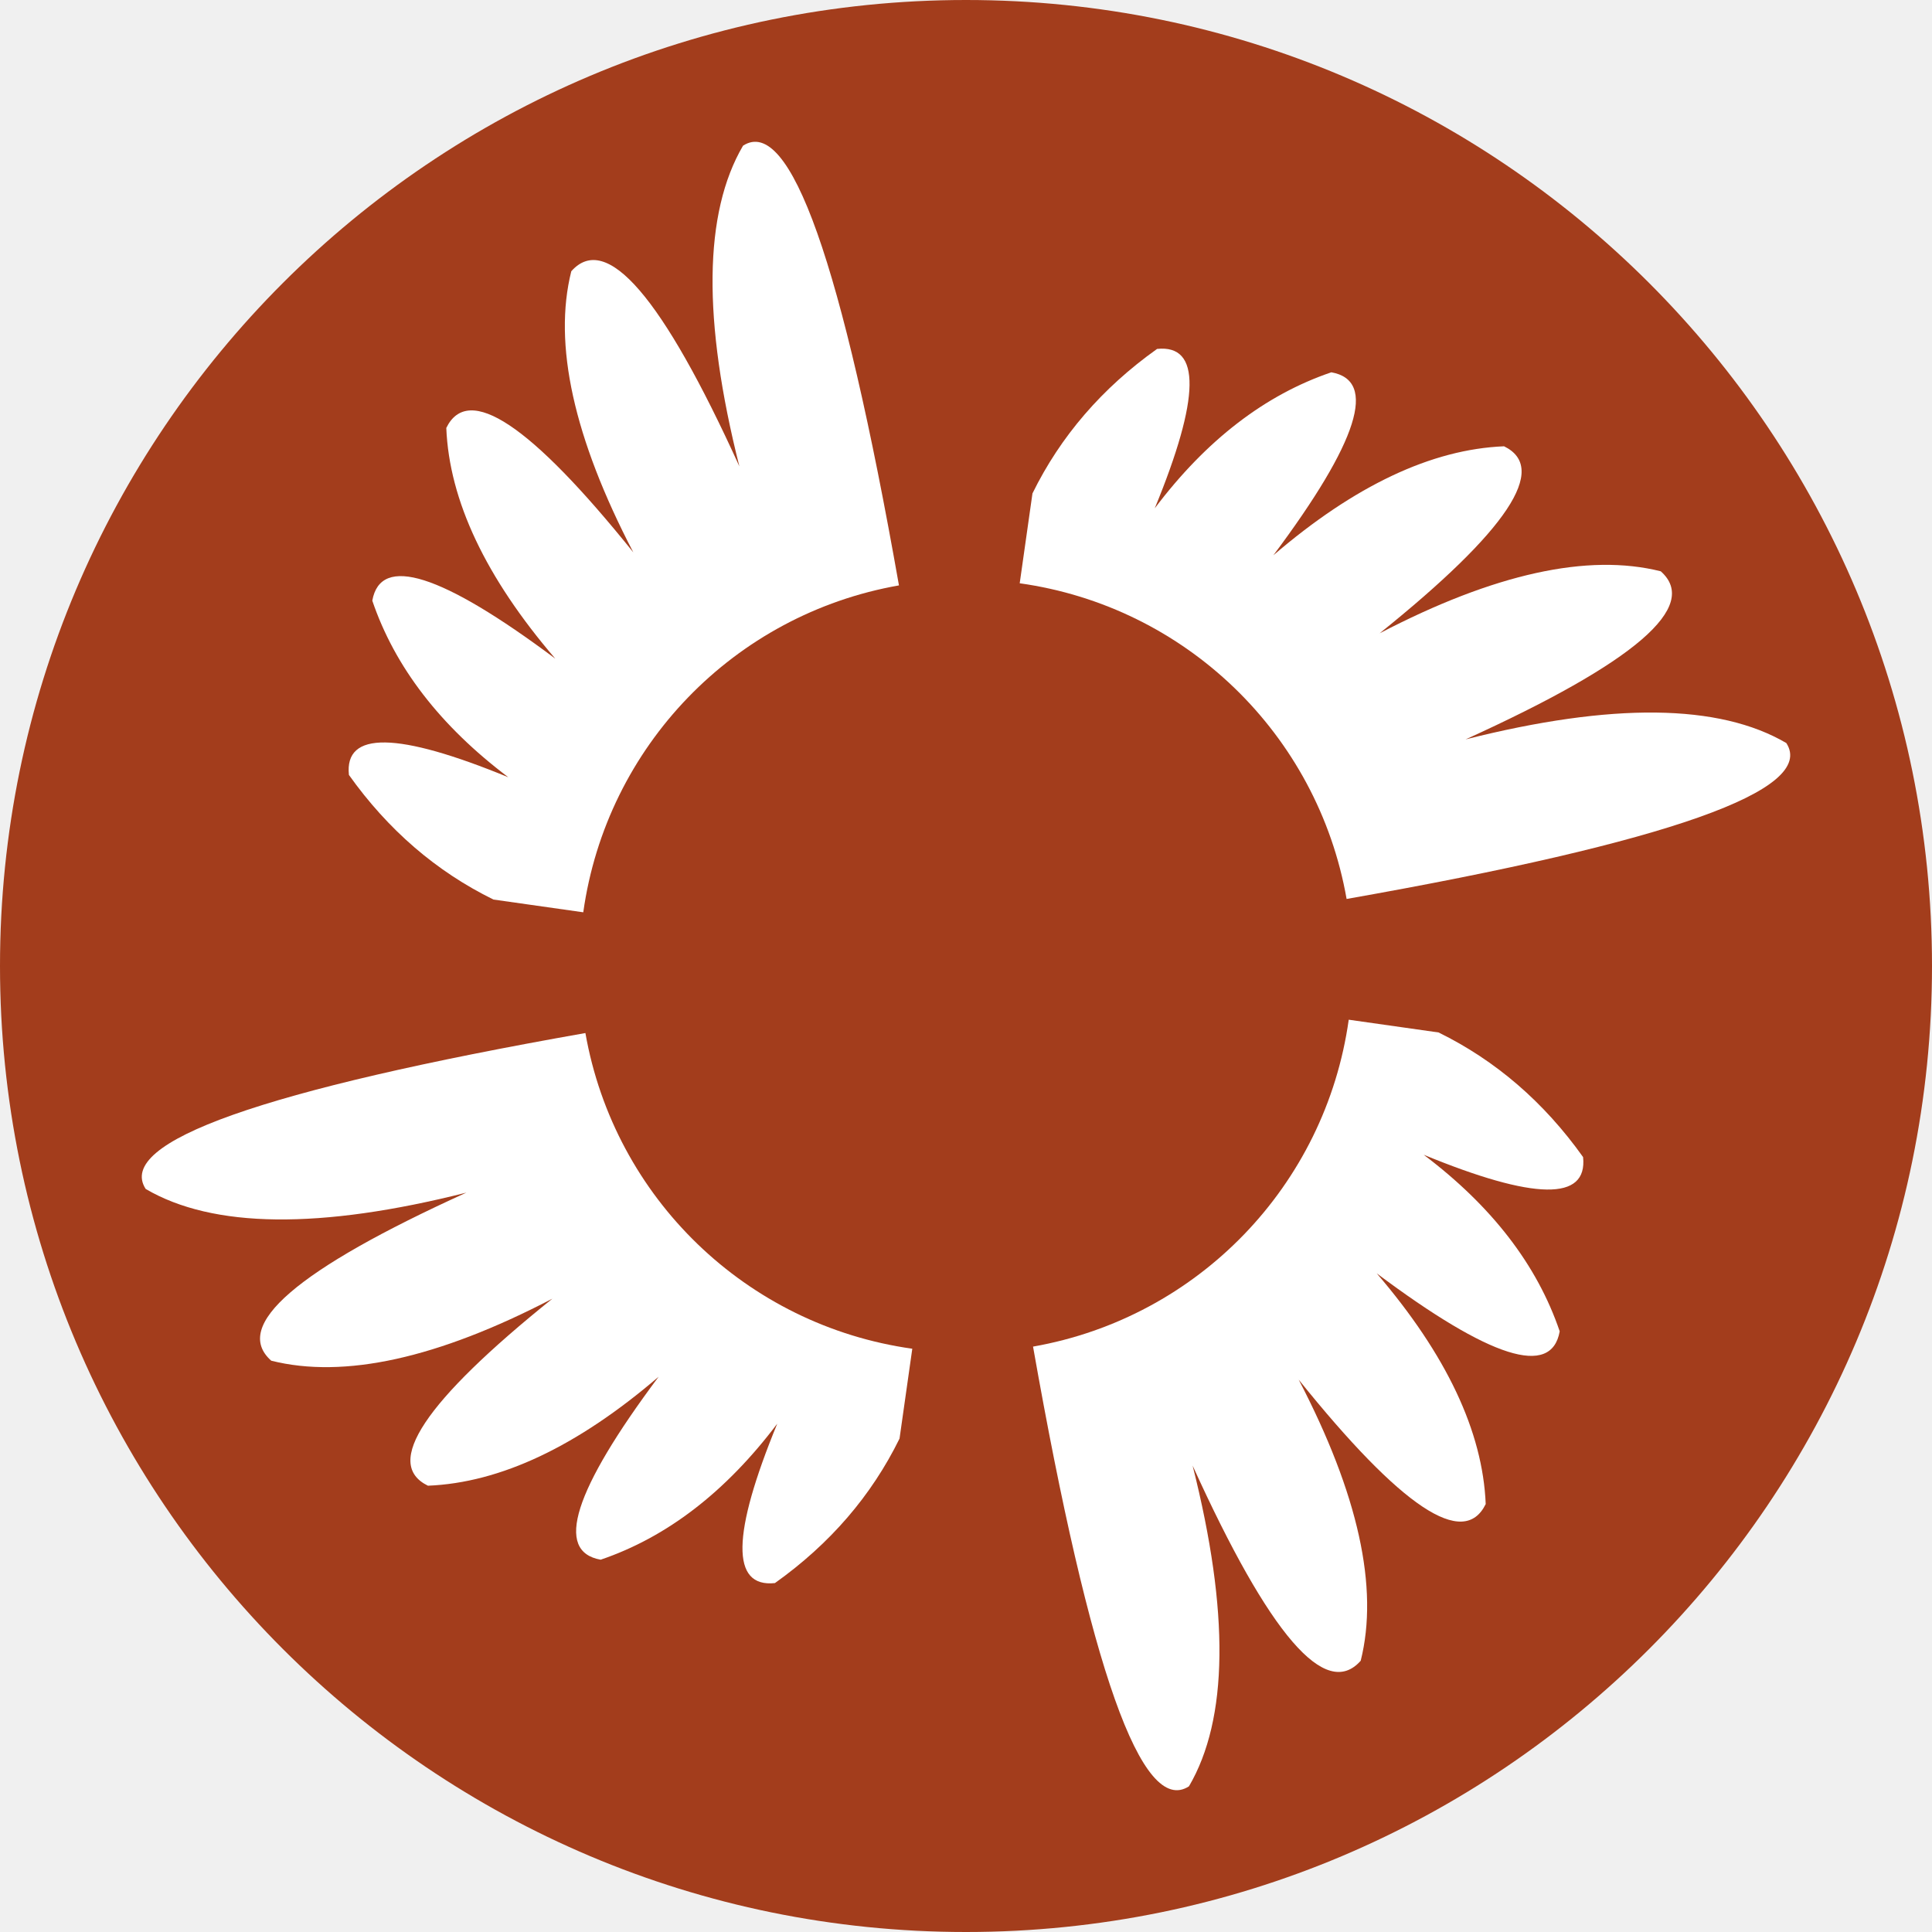
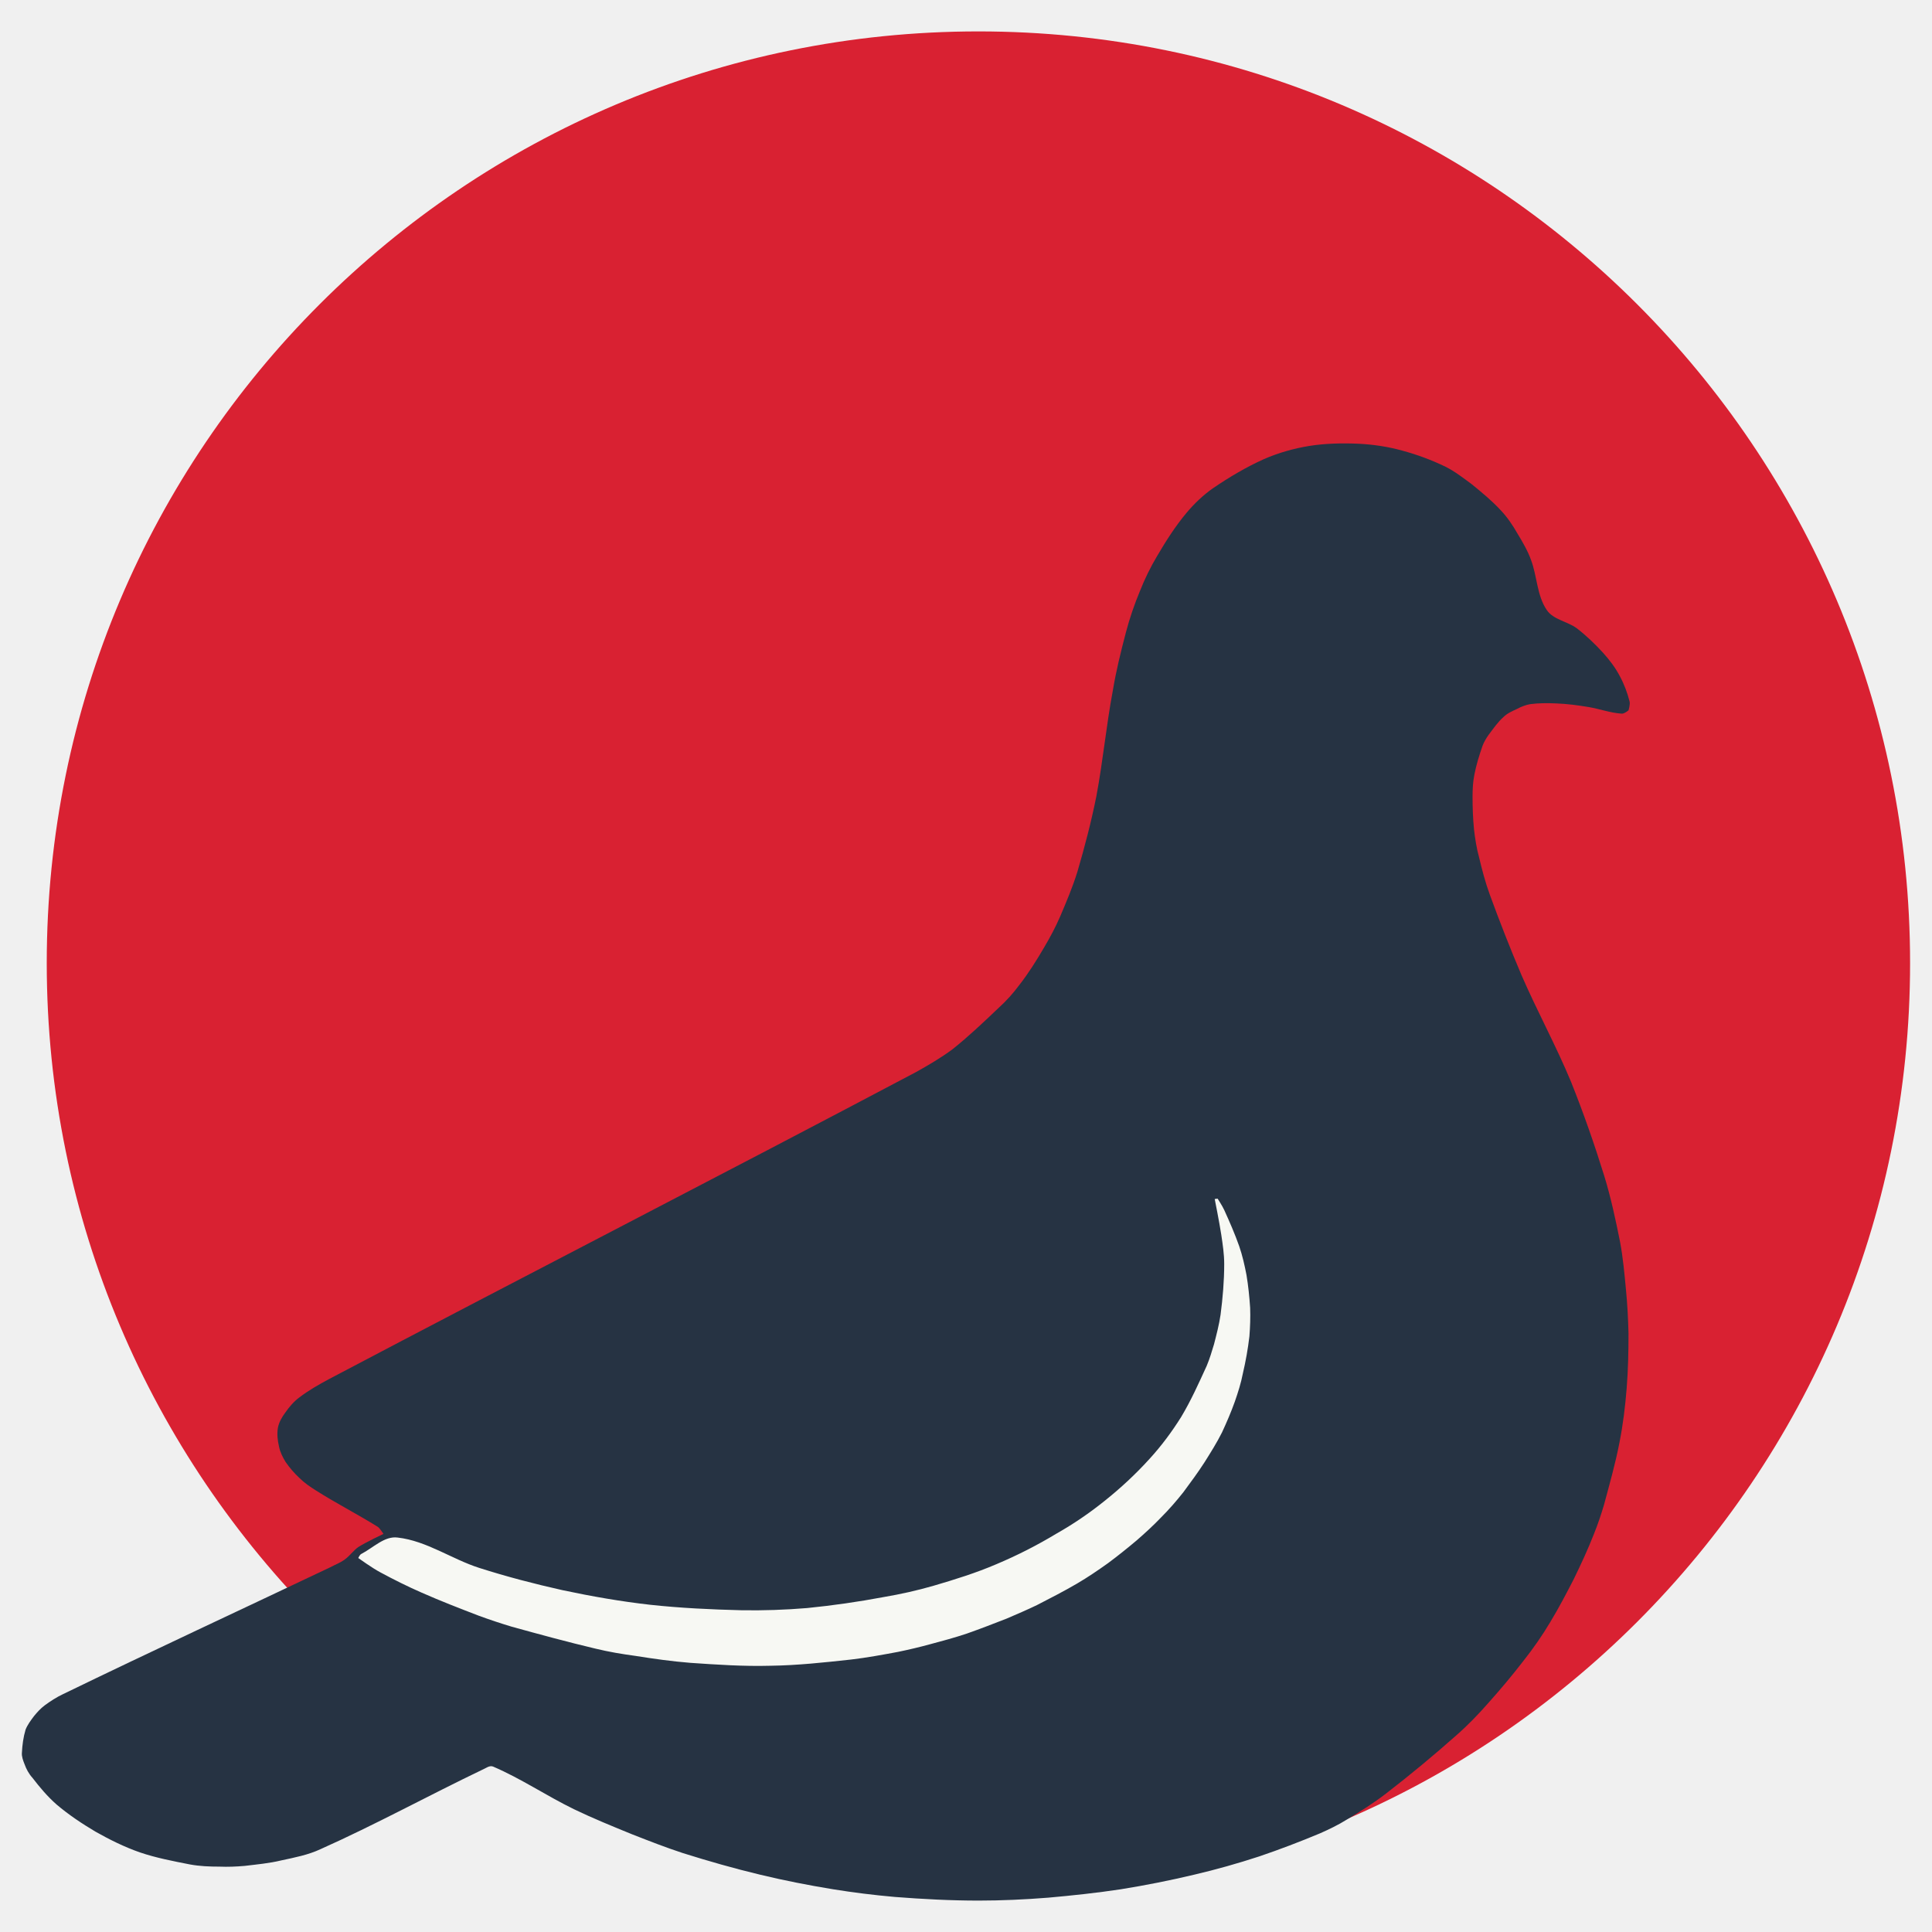
- <svg xmlns="http://www.w3.org/2000/svg" viewBox="0 0 100 100">
-   <circle cx="50" cy="50" r="50" fill="#a33d1c" />
-   <path fill="#fff" d="M52.78 30.19 A 20 20 0 0 1 69.70 46.53 Q 94.81 42.10 92.46 38.46 Q 87.24 35.40 75.86 38.27 Q 89.03 32.29 85.96 29.57 Q 80.30 28.15 71.41 32.78 Q 81.34 24.80 77.85 23.10 Q 72.22 23.33 65.91 28.74 Q 72.51 19.91 68.91 19.27 Q 63.76 21.02 59.77 26.31 Q 63.31 17.70 59.89 18.06 Q 55.62 21.10 53.44 25.54 Z" />
-   <path fill="#fff" d="M69.81 52.78 A 20 20 0 0 1 53.47 69.70 Q 57.90 94.81 61.54 92.46 Q 64.60 87.24 61.73 75.86 Q 67.71 89.03 70.43 85.96 Q 71.85 80.30 67.22 71.41 Q 75.20 81.34 76.90 77.85 Q 76.67 72.22 71.26 65.91 Q 80.09 72.51 80.73 68.91 Q 78.98 63.76 73.69 59.77 Q 82.30 63.31 81.94 59.89 Q 78.90 55.62 74.46 53.44 Z" />
-   <path fill="#fff" d="M47.22 69.81 A 20 20 0 0 1 30.30 53.47 Q 5.19 57.90 7.54 61.54 Q 12.76 64.60 24.14 61.73 Q 10.97 67.71 14.04 70.43 Q 19.70 71.85 28.59 67.22 Q 18.66 75.20 22.15 76.90 Q 27.78 76.67 34.09 71.26 Q 27.49 80.09 31.09 80.73 Q 36.24 78.98 40.23 73.69 Q 36.69 82.30 40.11 81.94 Q 44.38 78.90 46.56 74.46 Z" />
-   <path fill="#fff" d="M30.19 47.22 A 20 20 0 0 1 46.53 30.30 Q 42.10 5.19 38.46 7.54 Q 35.40 12.76 38.27 24.14 Q 32.29 10.97 29.57 14.04 Q 28.15 19.70 32.78 28.59 Q 24.80 18.66 23.10 22.15 Q 23.33 27.78 28.74 34.09 Q 19.91 27.49 19.27 31.09 Q 21.02 36.24 26.31 40.23 Q 17.70 36.69 18.06 40.11 Q 21.10 44.38 25.54 46.56 Z" />
+ <svg xmlns="http://www.w3.org/2000/svg" viewBox="244.5 196.4 529.0 529.0">
+   <circle cx="512.4" cy="460.1" r="255.1" fill="#D92132" />
+   <path fill="#263343" d="M603 318.5C607.4 317.8 612 317.7 616.5 317.9C620.5 318.1 624.6 318.7 628.5 319.8C632.6 320.9 636.6 322.4 640.3 324.2C642.9 325.5 645.2 327.3 647.5 329C650.2 331.2 653 333.5 655.4 336.1C657.2 338 658.7 340.2 660 342.5C661.4 344.8 662.8 347.2 663.7 349.7C665.4 354.2 665.3 359.4 668 363.4C669.8 366.1 673.6 366.5 676.2 368.4C678.8 370.4 681.2 372.7 683.4 375.1C685.2 377.1 686.8 379.2 688 381.5C689.2 383.7 690.1 386.1 690.7 388.5C690.9 389.3 690.4 390.9 690.4 390.9C690.4 390.9 689.2 391.9 688.5 391.8C685.4 391.6 682.5 390.5 679.5 390C676.5 389.5 673.5 389.1 670.5 389C668.2 388.9 665.8 388.9 663.5 389.2C662.3 389.4 661 389.9 659.9 390.5C658.6 391.1 657.2 391.7 656.2 392.7C654.6 394.1 653.4 395.9 652.1 397.6C651.4 398.6 650.8 399.6 650.4 400.7C649.5 403.3 648.7 405.9 648.2 408.5C647.8 410.5 647.7 412.5 647.7 414.5C647.7 417.5 647.8 420.5 648.1 423.5C648.4 426.1 648.8 428.7 649.5 431.2C650.3 434.6 651.2 438 652.4 441.3C655.1 448.7 658 456.1 661.1 463.4C665.4 473.3 670.6 482.8 674.7 492.7C678.1 501.2 681.1 509.8 683.8 518.5C685.6 524.4 686.9 530.5 688.1 536.5C688.9 540.8 689.3 545.2 689.7 549.5C690.1 553.5 690.3 557.5 690.4 561.5C690.4 566.5 690.3 571.5 689.9 576.5C689.5 581.5 688.9 586.5 687.9 591.5C686.8 597.2 685.2 602.8 683.7 608.4C682.9 611.1 682 613.8 680.9 616.5C679.3 620.6 677.4 624.7 675.4 628.8C673.4 632.7 671.3 636.7 669 640.5C666.8 644.2 664.3 647.8 661.6 651.2C658.6 655.1 655.4 658.9 652.1 662.6C649.3 665.8 646.4 668.8 643.2 671.6C637 677.1 630.6 682.4 624 687.5C620.6 690.1 617 692.4 613.3 694.6C610.9 696.1 608.4 697.3 605.9 698.4C600.4 700.7 594.9 702.8 589.3 704.7C583.5 706.6 577.5 708.3 571.5 709.7C564.8 711.3 558.2 712.6 551.4 713.7C544.8 714.7 538.2 715.4 531.5 716C525.2 716.5 518.8 716.8 512.5 716.8C504.8 716.8 497.2 716.4 489.5 715.8C483.8 715.3 478.2 714.6 472.6 713.7C465.9 712.6 459.2 711.3 452.6 709.7C445.5 708 438.5 706 431.5 703.8C426.9 702.3 422.3 700.5 417.7 698.7C412.3 696.5 406.9 694.3 401.7 691.8C394.1 688.1 387.2 683.4 379.5 680.1C378.5 679.7 377.5 680.6 376.5 681C361.7 688.1 347.3 696 332.3 702.7C328.9 704.3 325.2 705 321.5 705.8C318.2 706.6 314.8 706.9 311.5 707.3C309.2 707.5 306.9 707.6 304.6 707.5C301.9 707.5 299.2 707.4 296.5 706.9C291.9 706 287.2 705.1 282.8 703.6C278.5 702.1 274.5 700.1 270.6 697.9C266.9 695.7 263.3 693.3 260 690.5C257.5 688.3 255.4 685.8 253.4 683.2C252.4 682.1 251.7 680.8 251.2 679.4C250.8 678.4 250.4 677.3 250.5 676.3C250.6 674.2 250.9 672 251.5 670C252 668.7 252.9 667.5 253.8 666.3C254.7 665.2 255.6 664.2 256.8 663.3C258.3 662.2 260 661.1 261.7 660.3C286 648.5 310.6 637.1 335 625.5C336.3 624.8 337.7 624.3 338.9 623.4C340.3 622.4 341.2 621 342.6 620C344.8 618.6 349.5 616.4 349.5 616.4C349.5 616.4 348.6 615 348 614.5C342.4 611 336.5 608 331 604.5C329.4 603.5 327.8 602.4 326.5 601.1C325.1 599.8 323.8 598.3 322.7 596.7C321.9 595.4 321.2 594 320.9 592.5C320.5 590.8 320.3 589 320.6 587.3C320.9 585.8 321.7 584.4 322.6 583.2C323.7 581.6 325 580.1 326.5 579C329 577.1 331.8 575.5 334.6 574C388.1 545.8 441.9 518.2 495.4 489.9C498.8 488 502.2 486 505.3 483.7C509.7 480.2 513.8 476.3 517.9 472.4C520 470.5 521.9 468.4 523.6 466.1C526.1 462.9 528.3 459.4 530.4 455.8C532 453.1 533.5 450.3 534.8 447.3C536.5 443.3 538.2 439.3 539.5 435.1C541.5 428.3 543.3 421.4 544.7 414.4C546.5 404.8 547.4 395.1 549.2 385.5C550.1 380.1 551.4 374.8 552.8 369.5C553.8 365.7 555.1 361.9 556.6 358.3C557.9 355 559.5 351.7 561.3 348.7C563.7 344.6 566.3 340.5 569.4 336.8C571.5 334.3 573.9 332 576.6 330.1C581 327.1 585.7 324.3 590.6 322.1C594.5 320.4 598.7 319.2 603 318.5Z" />
+   <path fill="#F7F8F3" d="M577.1 524.7C577.1 524.7 577.9 524.6 577.9 524.6C577.9 524.6 579.2 526.6 579.7 527.7C581.2 531 582.6 534.2 583.8 537.6C584.7 540.2 585.3 542.9 585.8 545.5C586.3 548.5 586.6 551.5 586.8 554.5C586.9 557.1 586.8 559.7 586.6 562.3C586.2 565.7 585.6 569.1 584.8 572.5C584.3 575.1 583.5 577.6 582.6 580.2C581.6 583 580.4 585.8 579.1 588.6C577.7 591.4 576 594.1 574.3 596.8C572.5 599.6 570.5 602.3 568.5 605C566.6 607.4 564.6 609.7 562.4 611.9C560.3 614.1 558 616.2 555.7 618.2C553.2 620.3 550.6 622.4 547.9 624.4C545.1 626.4 542.3 628.3 539.4 630C535.8 632.1 532.1 634 528.4 635.9C525.7 637.2 522.9 638.4 520.1 639.6C516.5 641 512.9 642.4 509.2 643.7C505.9 644.8 502.6 645.7 499.2 646.6C496.3 647.4 493.3 648.1 490.4 648.7C486.1 649.5 481.8 650.3 477.5 650.8C470.2 651.6 462.8 652.4 455.4 652.5C448.1 652.7 440.8 652.2 433.5 651.7C428.5 651.3 423.5 650.6 418.5 649.8C414.8 649.3 411.2 648.7 407.5 647.8C399.9 646 392.2 643.9 384.6 641.8C381.6 640.9 378.6 639.9 375.6 638.8C370.4 636.8 365.2 634.8 360 632.5C356.1 630.8 352.3 628.9 348.6 626.9C346.5 625.8 342.6 623 342.6 623C342.6 623 343 622.1 343.4 621.9C346.7 620.2 349.8 616.9 353.4 617.4C361.3 618.3 368.2 623.3 375.7 625.7C383.2 628.1 390.9 630.1 398.5 631.8C406.5 633.5 414.5 634.9 422.5 635.8C430.8 636.7 439.2 637.1 447.5 637.3C453.5 637.4 459.5 637.2 465.5 636.7C472.5 636 479.5 635 486.4 633.7C491.1 632.9 495.6 631.9 500.1 630.6C505.9 628.9 511.7 627.1 517.3 624.7C523 622.3 528.5 619.5 533.8 616.3C538.4 613.7 542.8 610.7 546.9 607.4C551.3 603.9 555.5 600 559.3 595.8C562.5 592.3 565.4 588.4 567.9 584.4C570.6 579.9 572.7 575.2 574.9 570.4C575.7 568.5 576.3 566.5 576.9 564.5C577.6 561.8 578.3 559.1 578.7 556.4C579.3 551.8 579.7 547.1 579.7 542.5C579.7 539.8 579.3 537.2 578.9 534.5C578.4 531.2 577.1 524.7 577.1 524.7Z" />
</svg>
